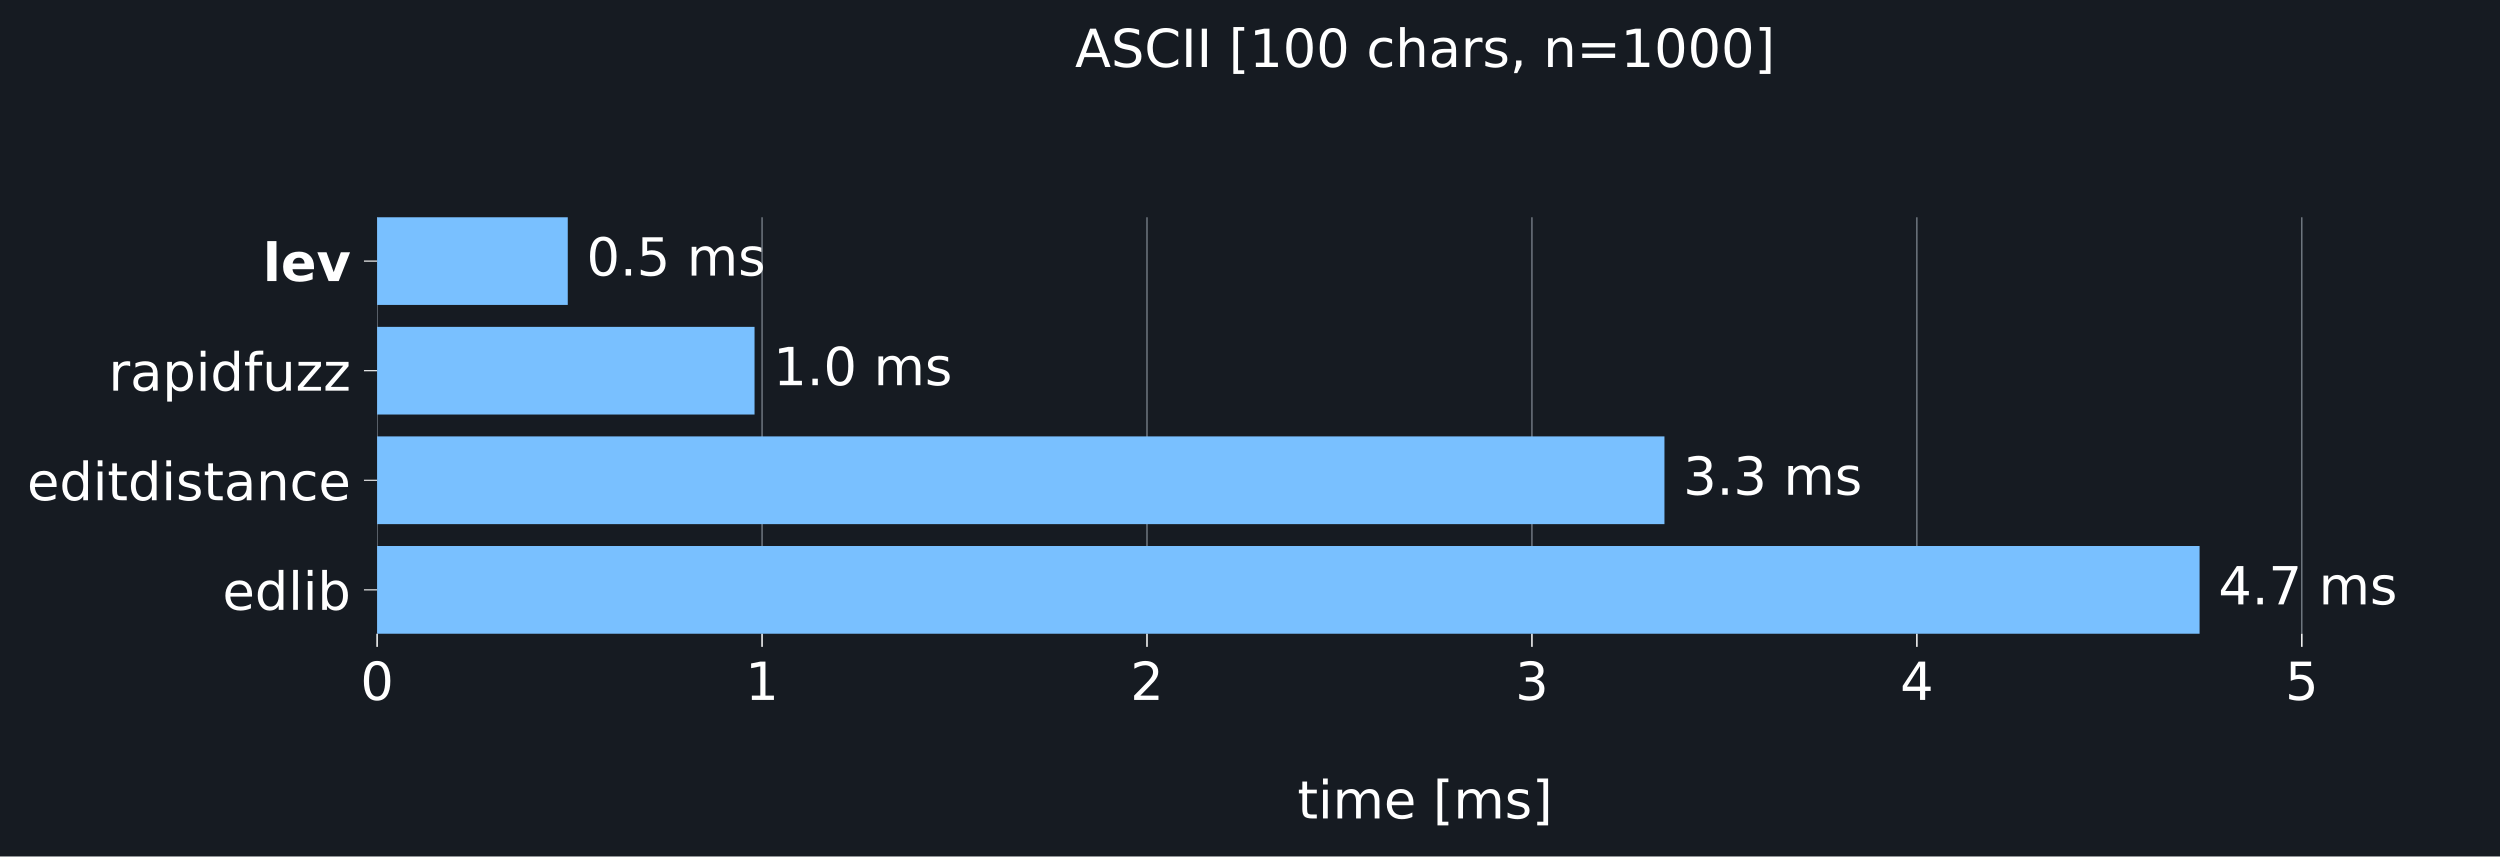
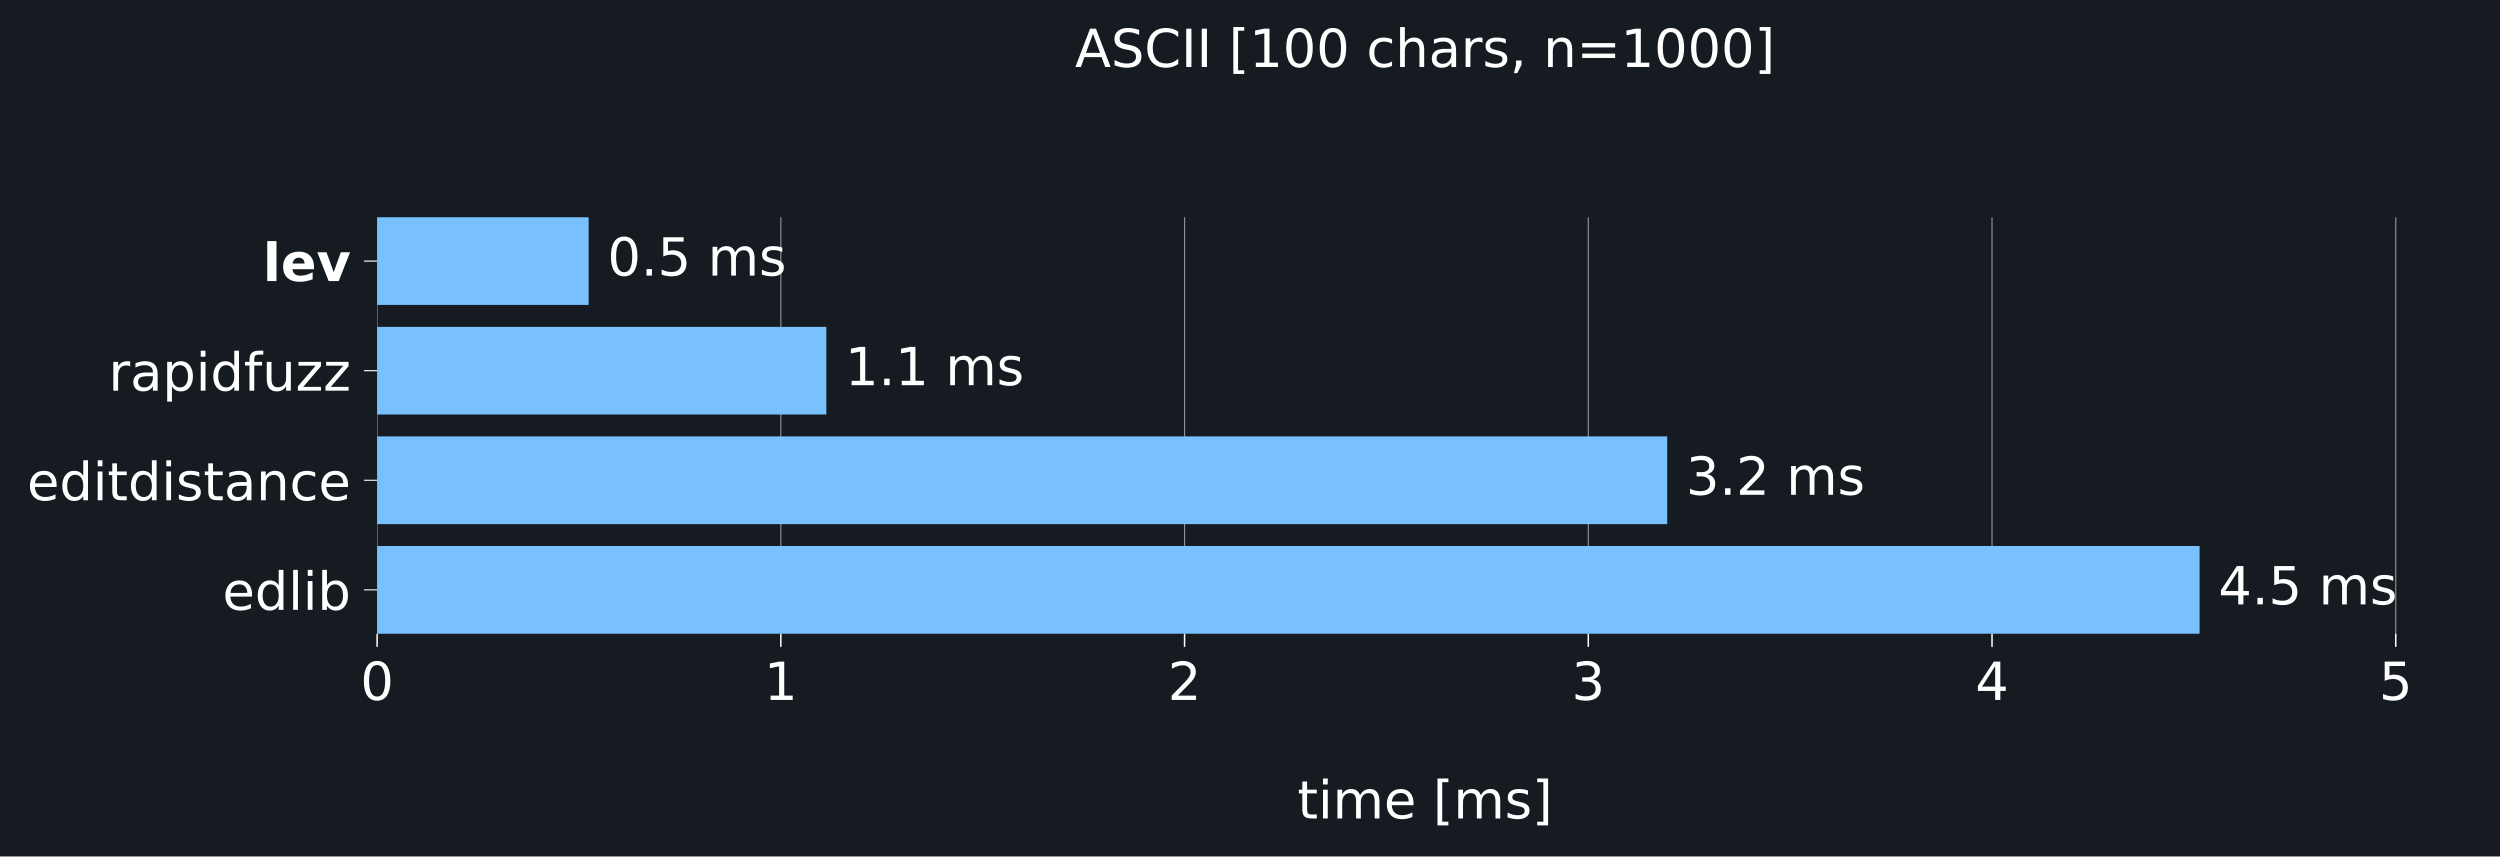
<svg xmlns="http://www.w3.org/2000/svg" xmlns:xlink="http://www.w3.org/1999/xlink" width="665.603pt" height="228.017pt" viewBox="0 0 665.603 228.017" version="1.1">
  <defs>
    <style type="text/css">*{stroke-linejoin: round; stroke-linecap: butt}</style>
  </defs>
  <g id="figure_1">
    <g id="patch_1">
      <path d="M 0 228.017 L 665.603 228.017 L 665.603 0 L 0 0 z " style="fill: #161b22" />
    </g>
    <g id="axes_1">
      <g id="patch_2">
        <path d="M 100.403 168.718 L 658.403 168.718 L 658.403 57.838 L 100.403 57.838 z " style="fill: #161b22" />
      </g>
      <g id="matplotlib.axis_1">
        <g id="xtick_1">
          <g id="line2d_1">
-             <path d="M 100.403 168.718 L 100.403 57.838 " clip-path="url(#pa2c26da467)" style="fill: none; stroke: #8b949e; stroke-width: 0.3; stroke-linecap: square" />
+             <path d="M 100.403 168.718 L 100.403 57.838 " clip-path="url(#p57bee2af16)" style="fill: none; stroke: #8b949e; stroke-width: 0.3; stroke-linecap: square" />
          </g>
          <g id="line2d_2">
            <defs>
-               <path id="mfbe8a97ab2" d="M 0 0 L 0 3.5 " style="stroke: #ffffff; stroke-width: 0.4" />
+               <path id="m444b5aa4ff" d="M 0 0 L 0 3.5 " style="stroke: #ffffff; stroke-width: 0.4" />
            </defs>
            <g>
-               <use xlink:href="#mfbe8a97ab2" x="100.403" y="168.718" style="fill: #ffffff; stroke: #ffffff; stroke-width: 0.4" />
+               <use xlink:href="#m444b5aa4ff" x="100.403" y="168.718" style="fill: #ffffff; stroke: #ffffff; stroke-width: 0.4" />
            </g>
          </g>
          <g id="text_1">
            <g style="fill: #ffffff" transform="translate(95.94906 186.3556) scale(0.14 -0.14)">
              <defs>
                <path id="DejaVuSans-30" d="M 2034 4250 Q 1547 4250 1301 3770 Q 1056 3291 1056 2328 Q 1056 1369 1301 889 Q 1547 409 2034 409 Q 2525 409 2770 889 Q 3016 1369 3016 2328 Q 3016 3291 2770 3770 Q 2525 4250 2034 4250 z M 2034 4750 Q 2819 4750 3233 4129 Q 3647 3509 3647 2328 Q 3647 1150 3233 529 Q 2819 -91 2034 -91 Q 1250 -91 836 529 Q 422 1150 422 2328 Q 422 3509 836 4129 Q 1250 4750 2034 4750 z " transform="scale(0.015625)" />
              </defs>
              <use xlink:href="#DejaVuSans-30" />
            </g>
          </g>
        </g>
        <g id="xtick_2">
          <g id="line2d_3">
-             <path d="M 202.89 168.718 L 202.89 57.838 " clip-path="url(#pa2c26da467)" style="fill: none; stroke: #8b949e; stroke-width: 0.3; stroke-linecap: square" />
+             <path d="M 207.892 168.718 L 207.892 57.838 " clip-path="url(#p57bee2af16)" style="fill: none; stroke: #8b949e; stroke-width: 0.3; stroke-linecap: square" />
          </g>
          <g id="line2d_4">
            <g>
-               <use xlink:href="#mfbe8a97ab2" x="202.89" y="168.718" style="fill: #ffffff; stroke: #ffffff; stroke-width: 0.4" />
+               <use xlink:href="#m444b5aa4ff" x="207.892" y="168.718" style="fill: #ffffff; stroke: #ffffff; stroke-width: 0.4" />
            </g>
          </g>
          <g id="text_2">
-             <g style="fill: #ffffff" transform="translate(198.4363 186.3556) scale(0.14 -0.14)">
+             <g style="fill: #ffffff" transform="translate(203.4378 186.3556) scale(0.14 -0.14)">
              <defs>
                <path id="DejaVuSans-31" d="M 794 531 L 1825 531 L 1825 4091 L 703 3866 L 703 4441 L 1819 4666 L 2450 4666 L 2450 531 L 3481 531 L 3481 0 L 794 0 L 794 531 z " transform="scale(0.015625)" />
              </defs>
              <use xlink:href="#DejaVuSans-31" />
            </g>
          </g>
        </g>
        <g id="xtick_3">
          <g id="line2d_5">
-             <path d="M 305.377 168.718 L 305.377 57.838 " clip-path="url(#pa2c26da467)" style="fill: none; stroke: #8b949e; stroke-width: 0.3; stroke-linecap: square" />
+             <path d="M 315.38 168.718 L 315.38 57.838 " clip-path="url(#p57bee2af16)" style="fill: none; stroke: #8b949e; stroke-width: 0.3; stroke-linecap: square" />
          </g>
          <g id="line2d_6">
            <g>
-               <use xlink:href="#mfbe8a97ab2" x="305.377" y="168.718" style="fill: #ffffff; stroke: #ffffff; stroke-width: 0.4" />
+               <use xlink:href="#m444b5aa4ff" x="315.38" y="168.718" style="fill: #ffffff; stroke: #ffffff; stroke-width: 0.4" />
            </g>
          </g>
          <g id="text_3">
-             <g style="fill: #ffffff" transform="translate(300.9236 186.3556) scale(0.14 -0.14)">
+             <g style="fill: #ffffff" transform="translate(310.9264 186.3556) scale(0.14 -0.14)">
              <defs>
                <path id="DejaVuSans-32" d="M 1228 531 L 3431 531 L 3431 0 L 469 0 L 469 531 Q 828 903 1448 1529 Q 2069 2156 2228 2338 Q 2531 2678 2651 2914 Q 2772 3150 2772 3378 Q 2772 3750 2511 3984 Q 2250 4219 1831 4219 Q 1534 4219 1204 4116 Q 875 4013 500 3803 L 500 4441 Q 881 4594 1212 4672 Q 1544 4750 1819 4750 Q 2544 4750 2975 4387 Q 3406 4025 3406 3419 Q 3406 3131 3298 2873 Q 3191 2616 2906 2266 Q 2828 2175 2409 1742 Q 1991 1309 1228 531 z " transform="scale(0.015625)" />
              </defs>
              <use xlink:href="#DejaVuSans-32" />
            </g>
          </g>
        </g>
        <g id="xtick_4">
          <g id="line2d_7">
-             <path d="M 407.865 168.718 L 407.865 57.838 " clip-path="url(#pa2c26da467)" style="fill: none; stroke: #8b949e; stroke-width: 0.3; stroke-linecap: square" />
+             <path d="M 422.869 168.718 L 422.869 57.838 " clip-path="url(#p57bee2af16)" style="fill: none; stroke: #8b949e; stroke-width: 0.3; stroke-linecap: square" />
          </g>
          <g id="line2d_8">
            <g>
-               <use xlink:href="#mfbe8a97ab2" x="407.865" y="168.718" style="fill: #ffffff; stroke: #ffffff; stroke-width: 0.4" />
+               <use xlink:href="#m444b5aa4ff" x="422.869" y="168.718" style="fill: #ffffff; stroke: #ffffff; stroke-width: 0.4" />
            </g>
          </g>
          <g id="text_4">
-             <g style="fill: #ffffff" transform="translate(403.4108 186.3556) scale(0.14 -0.14)">
+             <g style="fill: #ffffff" transform="translate(418.4151 186.3556) scale(0.14 -0.14)">
              <defs>
                <path id="DejaVuSans-33" d="M 2597 2516 Q 3050 2419 3304 2112 Q 3559 1806 3559 1356 Q 3559 666 3084 287 Q 2609 -91 1734 -91 Q 1441 -91 1130 -33 Q 819 25 488 141 L 488 750 Q 750 597 1062 519 Q 1375 441 1716 441 Q 2309 441 2620 675 Q 2931 909 2931 1356 Q 2931 1769 2642 2001 Q 2353 2234 1838 2234 L 1294 2234 L 1294 2753 L 1863 2753 Q 2328 2753 2575 2939 Q 2822 3125 2822 3475 Q 2822 3834 2567 4026 Q 2313 4219 1838 4219 Q 1578 4219 1281 4162 Q 984 4106 628 3988 L 628 4550 Q 988 4650 1302 4700 Q 1616 4750 1894 4750 Q 2613 4750 3031 4423 Q 3450 4097 3450 3541 Q 3450 3153 3228 2886 Q 3006 2619 2597 2516 z " transform="scale(0.015625)" />
              </defs>
              <use xlink:href="#DejaVuSans-33" />
            </g>
          </g>
        </g>
        <g id="xtick_5">
          <g id="line2d_9">
-             <path d="M 510.352 168.718 L 510.352 57.838 " clip-path="url(#pa2c26da467)" style="fill: none; stroke: #8b949e; stroke-width: 0.3; stroke-linecap: square" />
+             <path d="M 530.358 168.718 L 530.358 57.838 " clip-path="url(#p57bee2af16)" style="fill: none; stroke: #8b949e; stroke-width: 0.3; stroke-linecap: square" />
          </g>
          <g id="line2d_10">
            <g>
-               <use xlink:href="#mfbe8a97ab2" x="510.352" y="168.718" style="fill: #ffffff; stroke: #ffffff; stroke-width: 0.4" />
+               <use xlink:href="#m444b5aa4ff" x="530.358" y="168.718" style="fill: #ffffff; stroke: #ffffff; stroke-width: 0.4" />
            </g>
          </g>
          <g id="text_5">
-             <g style="fill: #ffffff" transform="translate(505.8981 186.3556) scale(0.14 -0.14)">
+             <g style="fill: #ffffff" transform="translate(525.9038 186.3556) scale(0.14 -0.14)">
              <defs>
                <path id="DejaVuSans-34" d="M 2419 4116 L 825 1625 L 2419 1625 L 2419 4116 z M 2253 4666 L 3047 4666 L 3047 1625 L 3713 1625 L 3713 1100 L 3047 1100 L 3047 0 L 2419 0 L 2419 1100 L 313 1100 L 313 1709 L 2253 4666 z " transform="scale(0.015625)" />
              </defs>
              <use xlink:href="#DejaVuSans-34" />
            </g>
          </g>
        </g>
        <g id="xtick_6">
          <g id="line2d_11">
-             <path d="M 612.839 168.718 L 612.839 57.838 " clip-path="url(#pa2c26da467)" style="fill: none; stroke: #8b949e; stroke-width: 0.3; stroke-linecap: square" />
+             <path d="M 637.846 168.718 L 637.846 57.838 " clip-path="url(#p57bee2af16)" style="fill: none; stroke: #8b949e; stroke-width: 0.3; stroke-linecap: square" />
          </g>
          <g id="line2d_12">
            <g>
-               <use xlink:href="#mfbe8a97ab2" x="612.839" y="168.718" style="fill: #ffffff; stroke: #ffffff; stroke-width: 0.4" />
+               <use xlink:href="#m444b5aa4ff" x="637.846" y="168.718" style="fill: #ffffff; stroke: #ffffff; stroke-width: 0.4" />
            </g>
          </g>
          <g id="text_6">
-             <g style="fill: #ffffff" transform="translate(608.3853 186.3556) scale(0.14 -0.14)">
+             <g style="fill: #ffffff" transform="translate(633.3925 186.3556) scale(0.14 -0.14)">
              <defs>
                <path id="DejaVuSans-35" d="M 691 4666 L 3169 4666 L 3169 4134 L 1269 4134 L 1269 2991 Q 1406 3038 1543 3061 Q 1681 3084 1819 3084 Q 2600 3084 3056 2656 Q 3513 2228 3513 1497 Q 3513 744 3044 326 Q 2575 -91 1722 -91 Q 1428 -91 1123 -41 Q 819 9 494 109 L 494 744 Q 775 591 1075 516 Q 1375 441 1709 441 Q 2250 441 2565 725 Q 2881 1009 2881 1497 Q 2881 1984 2565 2268 Q 2250 2553 1709 2553 Q 1456 2553 1204 2497 Q 953 2441 691 2322 L 691 4666 z " transform="scale(0.015625)" />
              </defs>
              <use xlink:href="#DejaVuSans-35" />
            </g>
          </g>
        </g>
        <g id="text_7">
          <g style="fill: #ffffff" transform="translate(345.4364 217.905) scale(0.14 -0.14)">
            <defs>
              <path id="DejaVuSans-74" d="M 1172 4494 L 1172 3500 L 2356 3500 L 2356 3053 L 1172 3053 L 1172 1153 Q 1172 725 1289 603 Q 1406 481 1766 481 L 2356 481 L 2356 0 L 1766 0 Q 1100 0 847 248 Q 594 497 594 1153 L 594 3053 L 172 3053 L 172 3500 L 594 3500 L 594 4494 L 1172 4494 z " transform="scale(0.015625)" />
              <path id="DejaVuSans-69" d="M 603 3500 L 1178 3500 L 1178 0 L 603 0 L 603 3500 z M 603 4863 L 1178 4863 L 1178 4134 L 603 4134 L 603 4863 z " transform="scale(0.015625)" />
              <path id="DejaVuSans-6d" d="M 3328 2828 Q 3544 3216 3844 3400 Q 4144 3584 4550 3584 Q 5097 3584 5394 3201 Q 5691 2819 5691 2113 L 5691 0 L 5113 0 L 5113 2094 Q 5113 2597 4934 2840 Q 4756 3084 4391 3084 Q 3944 3084 3684 2787 Q 3425 2491 3425 1978 L 3425 0 L 2847 0 L 2847 2094 Q 2847 2600 2669 2842 Q 2491 3084 2119 3084 Q 1678 3084 1418 2786 Q 1159 2488 1159 1978 L 1159 0 L 581 0 L 581 3500 L 1159 3500 L 1159 2956 Q 1356 3278 1631 3431 Q 1906 3584 2284 3584 Q 2666 3584 2933 3390 Q 3200 3197 3328 2828 z " transform="scale(0.015625)" />
              <path id="DejaVuSans-65" d="M 3597 1894 L 3597 1613 L 953 1613 Q 991 1019 1311 708 Q 1631 397 2203 397 Q 2534 397 2845 478 Q 3156 559 3463 722 L 3463 178 Q 3153 47 2828 -22 Q 2503 -91 2169 -91 Q 1331 -91 842 396 Q 353 884 353 1716 Q 353 2575 817 3079 Q 1281 3584 2069 3584 Q 2775 3584 3186 3129 Q 3597 2675 3597 1894 z M 3022 2063 Q 3016 2534 2758 2815 Q 2500 3097 2075 3097 Q 1594 3097 1305 2825 Q 1016 2553 972 2059 L 3022 2063 z " transform="scale(0.015625)" />
              <path id="DejaVuSans-20" transform="scale(0.015625)" />
              <path id="DejaVuSans-5b" d="M 550 4863 L 1875 4863 L 1875 4416 L 1125 4416 L 1125 -397 L 1875 -397 L 1875 -844 L 550 -844 L 550 4863 z " transform="scale(0.015625)" />
              <path id="DejaVuSans-73" d="M 2834 3397 L 2834 2853 Q 2591 2978 2328 3040 Q 2066 3103 1784 3103 Q 1356 3103 1142 2972 Q 928 2841 928 2578 Q 928 2378 1081 2264 Q 1234 2150 1697 2047 L 1894 2003 Q 2506 1872 2764 1633 Q 3022 1394 3022 966 Q 3022 478 2636 193 Q 2250 -91 1575 -91 Q 1294 -91 989 -36 Q 684 19 347 128 L 347 722 Q 666 556 975 473 Q 1284 391 1588 391 Q 1994 391 2212 530 Q 2431 669 2431 922 Q 2431 1156 2273 1281 Q 2116 1406 1581 1522 L 1381 1569 Q 847 1681 609 1914 Q 372 2147 372 2553 Q 372 3047 722 3315 Q 1072 3584 1716 3584 Q 2034 3584 2315 3537 Q 2597 3491 2834 3397 z " transform="scale(0.015625)" />
              <path id="DejaVuSans-5d" d="M 1947 4863 L 1947 -844 L 622 -844 L 622 -397 L 1369 -397 L 1369 4416 L 622 4416 L 622 4863 L 1947 4863 z " transform="scale(0.015625)" />
            </defs>
            <use xlink:href="#DejaVuSans-74" />
            <use xlink:href="#DejaVuSans-69" transform="translate(39.20898 0)" />
            <use xlink:href="#DejaVuSans-6d" transform="translate(66.99219 0)" />
            <use xlink:href="#DejaVuSans-65" transform="translate(164.4043 0)" />
            <use xlink:href="#DejaVuSans-20" transform="translate(225.9277 0)" />
            <use xlink:href="#DejaVuSans-5b" transform="translate(257.7148 0)" />
            <use xlink:href="#DejaVuSans-6d" transform="translate(296.7285 0)" />
            <use xlink:href="#DejaVuSans-73" transform="translate(394.1406 0)" />
            <use xlink:href="#DejaVuSans-5d" transform="translate(446.2402 0)" />
          </g>
        </g>
      </g>
      <g id="matplotlib.axis_2">
        <g id="ytick_1">
          <g id="line2d_13">
            <defs>
-               <path id="mf36907fbe3" d="M 0 0 L -3.5 0 " style="stroke: #ffffff; stroke-width: 0.3" />
+               <path id="m8070d2a067" d="M 0 0 L -3.5 0 " style="stroke: #ffffff; stroke-width: 0.3" />
            </defs>
            <g>
-               <use xlink:href="#mf36907fbe3" x="100.403" y="157.046" style="fill: #ffffff; stroke: #ffffff; stroke-width: 0.3" />
+               <use xlink:href="#m8070d2a067" x="100.403" y="157.046" style="fill: #ffffff; stroke: #ffffff; stroke-width: 0.3" />
            </g>
          </g>
          <g id="text_8">
            <g style="fill: #ffffff" transform="translate(59.23406 162.3651) scale(0.14 -0.14)">
              <defs>
                <path id="DejaVuSans-64" d="M 2906 2969 L 2906 4863 L 3481 4863 L 3481 0 L 2906 0 L 2906 525 Q 2725 213 2448 61 Q 2172 -91 1784 -91 Q 1150 -91 751 415 Q 353 922 353 1747 Q 353 2572 751 3078 Q 1150 3584 1784 3584 Q 2172 3584 2448 3432 Q 2725 3281 2906 2969 z M 947 1747 Q 947 1113 1208 752 Q 1469 391 1925 391 Q 2381 391 2643 752 Q 2906 1113 2906 1747 Q 2906 2381 2643 2742 Q 2381 3103 1925 3103 Q 1469 3103 1208 2742 Q 947 2381 947 1747 z " transform="scale(0.015625)" />
                <path id="DejaVuSans-6c" d="M 603 4863 L 1178 4863 L 1178 0 L 603 0 L 603 4863 z " transform="scale(0.015625)" />
                <path id="DejaVuSans-62" d="M 3116 1747 Q 3116 2381 2855 2742 Q 2594 3103 2138 3103 Q 1681 3103 1420 2742 Q 1159 2381 1159 1747 Q 1159 1113 1420 752 Q 1681 391 2138 391 Q 2594 391 2855 752 Q 3116 1113 3116 1747 z M 1159 2969 Q 1341 3281 1617 3432 Q 1894 3584 2278 3584 Q 2916 3584 3314 3078 Q 3713 2572 3713 1747 Q 3713 922 3314 415 Q 2916 -91 2278 -91 Q 1894 -91 1617 61 Q 1341 213 1159 525 L 1159 0 L 581 0 L 581 4863 L 1159 4863 L 1159 2969 z " transform="scale(0.015625)" />
              </defs>
              <use xlink:href="#DejaVuSans-65" />
              <use xlink:href="#DejaVuSans-64" transform="translate(61.52344 0)" />
              <use xlink:href="#DejaVuSans-6c" transform="translate(125 0)" />
              <use xlink:href="#DejaVuSans-69" transform="translate(152.7832 0)" />
              <use xlink:href="#DejaVuSans-62" transform="translate(180.5664 0)" />
            </g>
          </g>
        </g>
        <g id="ytick_2">
          <g id="line2d_14">
            <g>
-               <use xlink:href="#mf36907fbe3" x="100.403" y="127.867" style="fill: #ffffff; stroke: #ffffff; stroke-width: 0.3" />
+               <use xlink:href="#m8070d2a067" x="100.403" y="127.867" style="fill: #ffffff; stroke: #ffffff; stroke-width: 0.3" />
            </g>
          </g>
          <g id="text_9">
            <g style="fill: #ffffff" transform="translate(7.2 133.1862) scale(0.14 -0.14)">
              <defs>
                <path id="DejaVuSans-61" d="M 2194 1759 Q 1497 1759 1228 1600 Q 959 1441 959 1056 Q 959 750 1161 570 Q 1363 391 1709 391 Q 2188 391 2477 730 Q 2766 1069 2766 1631 L 2766 1759 L 2194 1759 z M 3341 1997 L 3341 0 L 2766 0 L 2766 531 Q 2569 213 2275 61 Q 1981 -91 1556 -91 Q 1019 -91 701 211 Q 384 513 384 1019 Q 384 1609 779 1909 Q 1175 2209 1959 2209 L 2766 2209 L 2766 2266 Q 2766 2663 2505 2880 Q 2244 3097 1772 3097 Q 1472 3097 1187 3025 Q 903 2953 641 2809 L 641 3341 Q 956 3463 1253 3523 Q 1550 3584 1831 3584 Q 2591 3584 2966 3190 Q 3341 2797 3341 1997 z " transform="scale(0.015625)" />
                <path id="DejaVuSans-6e" d="M 3513 2113 L 3513 0 L 2938 0 L 2938 2094 Q 2938 2591 2744 2837 Q 2550 3084 2163 3084 Q 1697 3084 1428 2787 Q 1159 2491 1159 1978 L 1159 0 L 581 0 L 581 3500 L 1159 3500 L 1159 2956 Q 1366 3272 1645 3428 Q 1925 3584 2291 3584 Q 2894 3584 3203 3211 Q 3513 2838 3513 2113 z " transform="scale(0.015625)" />
                <path id="DejaVuSans-63" d="M 3122 3366 L 3122 2828 Q 2878 2963 2633 3030 Q 2388 3097 2138 3097 Q 1578 3097 1268 2742 Q 959 2388 959 1747 Q 959 1106 1268 751 Q 1578 397 2138 397 Q 2388 397 2633 464 Q 2878 531 3122 666 L 3122 134 Q 2881 22 2623 -34 Q 2366 -91 2075 -91 Q 1284 -91 818 406 Q 353 903 353 1747 Q 353 2603 823 3093 Q 1294 3584 2113 3584 Q 2378 3584 2631 3529 Q 2884 3475 3122 3366 z " transform="scale(0.015625)" />
              </defs>
              <use xlink:href="#DejaVuSans-65" />
              <use xlink:href="#DejaVuSans-64" transform="translate(61.52344 0)" />
              <use xlink:href="#DejaVuSans-69" transform="translate(125 0)" />
              <use xlink:href="#DejaVuSans-74" transform="translate(152.7832 0)" />
              <use xlink:href="#DejaVuSans-64" transform="translate(191.9922 0)" />
              <use xlink:href="#DejaVuSans-69" transform="translate(255.4688 0)" />
              <use xlink:href="#DejaVuSans-73" transform="translate(283.252 0)" />
              <use xlink:href="#DejaVuSans-74" transform="translate(335.3516 0)" />
              <use xlink:href="#DejaVuSans-61" transform="translate(374.5605 0)" />
              <use xlink:href="#DejaVuSans-6e" transform="translate(435.8398 0)" />
              <use xlink:href="#DejaVuSans-63" transform="translate(499.2188 0)" />
              <use xlink:href="#DejaVuSans-65" transform="translate(554.1992 0)" />
            </g>
          </g>
        </g>
        <g id="ytick_3">
          <g id="line2d_15">
            <g>
-               <use xlink:href="#mf36907fbe3" x="100.403" y="98.688" style="fill: #ffffff; stroke: #ffffff; stroke-width: 0.3" />
+               <use xlink:href="#m8070d2a067" x="100.403" y="98.688" style="fill: #ffffff; stroke: #ffffff; stroke-width: 0.3" />
            </g>
          </g>
          <g id="text_10">
            <g style="fill: #ffffff" transform="translate(28.90656 104.0072) scale(0.14 -0.14)">
              <defs>
                <path id="DejaVuSans-72" d="M 2631 2963 Q 2534 3019 2420 3045 Q 2306 3072 2169 3072 Q 1681 3072 1420 2755 Q 1159 2438 1159 1844 L 1159 0 L 581 0 L 581 3500 L 1159 3500 L 1159 2956 Q 1341 3275 1631 3429 Q 1922 3584 2338 3584 Q 2397 3584 2469 3576 Q 2541 3569 2628 3553 L 2631 2963 z " transform="scale(0.015625)" />
                <path id="DejaVuSans-70" d="M 1159 525 L 1159 -1331 L 581 -1331 L 581 3500 L 1159 3500 L 1159 2969 Q 1341 3281 1617 3432 Q 1894 3584 2278 3584 Q 2916 3584 3314 3078 Q 3713 2572 3713 1747 Q 3713 922 3314 415 Q 2916 -91 2278 -91 Q 1894 -91 1617 61 Q 1341 213 1159 525 z M 3116 1747 Q 3116 2381 2855 2742 Q 2594 3103 2138 3103 Q 1681 3103 1420 2742 Q 1159 2381 1159 1747 Q 1159 1113 1420 752 Q 1681 391 2138 391 Q 2594 391 2855 752 Q 3116 1113 3116 1747 z " transform="scale(0.015625)" />
                <path id="DejaVuSans-66" d="M 2375 4863 L 2375 4384 L 1825 4384 Q 1516 4384 1395 4259 Q 1275 4134 1275 3809 L 1275 3500 L 2222 3500 L 2222 3053 L 1275 3053 L 1275 0 L 697 0 L 697 3053 L 147 3053 L 147 3500 L 697 3500 L 697 3744 Q 697 4328 969 4595 Q 1241 4863 1831 4863 L 2375 4863 z " transform="scale(0.015625)" />
                <path id="DejaVuSans-75" d="M 544 1381 L 544 3500 L 1119 3500 L 1119 1403 Q 1119 906 1312 657 Q 1506 409 1894 409 Q 2359 409 2629 706 Q 2900 1003 2900 1516 L 2900 3500 L 3475 3500 L 3475 0 L 2900 0 L 2900 538 Q 2691 219 2414 64 Q 2138 -91 1772 -91 Q 1169 -91 856 284 Q 544 659 544 1381 z M 1991 3584 L 1991 3584 z " transform="scale(0.015625)" />
                <path id="DejaVuSans-7a" d="M 353 3500 L 3084 3500 L 3084 2975 L 922 459 L 3084 459 L 3084 0 L 275 0 L 275 525 L 2438 3041 L 353 3041 L 353 3500 z " transform="scale(0.015625)" />
              </defs>
              <use xlink:href="#DejaVuSans-72" />
              <use xlink:href="#DejaVuSans-61" transform="translate(41.11328 0)" />
              <use xlink:href="#DejaVuSans-70" transform="translate(102.3926 0)" />
              <use xlink:href="#DejaVuSans-69" transform="translate(165.8691 0)" />
              <use xlink:href="#DejaVuSans-64" transform="translate(193.6523 0)" />
              <use xlink:href="#DejaVuSans-66" transform="translate(257.1289 0)" />
              <use xlink:href="#DejaVuSans-75" transform="translate(292.334 0)" />
              <use xlink:href="#DejaVuSans-7a" transform="translate(355.7129 0)" />
              <use xlink:href="#DejaVuSans-7a" transform="translate(408.2031 0)" />
            </g>
          </g>
        </g>
        <g id="ytick_4">
          <g id="line2d_16">
            <g>
-               <use xlink:href="#mf36907fbe3" x="100.403" y="69.509" style="fill: #ffffff; stroke: #ffffff; stroke-width: 0.3" />
+               <use xlink:href="#m8070d2a067" x="100.403" y="69.509" style="fill: #ffffff; stroke: #ffffff; stroke-width: 0.3" />
            </g>
          </g>
          <g id="text_11">
            <g style="fill: #ffffff" transform="translate(69.98125 74.8283) scale(0.14 -0.14)">
              <defs>
                <path id="DejaVuSans-Bold-6c" d="M 538 4863 L 1656 4863 L 1656 0 L 538 0 L 538 4863 z " transform="scale(0.015625)" />
                <path id="DejaVuSans-Bold-65" d="M 4031 1759 L 4031 1441 L 1416 1441 Q 1456 1047 1700 850 Q 1944 653 2381 653 Q 2734 653 3104 758 Q 3475 863 3866 1075 L 3866 213 Q 3469 63 3072 -14 Q 2675 -91 2278 -91 Q 1328 -91 801 392 Q 275 875 275 1747 Q 275 2603 792 3093 Q 1309 3584 2216 3584 Q 3041 3584 3536 3087 Q 4031 2591 4031 1759 z M 2881 2131 Q 2881 2450 2695 2645 Q 2509 2841 2209 2841 Q 1884 2841 1681 2658 Q 1478 2475 1428 2131 L 2881 2131 z " transform="scale(0.015625)" />
                <path id="DejaVuSans-Bold-76" d="M 97 3500 L 1216 3500 L 2088 1081 L 2956 3500 L 4078 3500 L 2700 0 L 1472 0 L 97 3500 z " transform="scale(0.015625)" />
              </defs>
              <use xlink:href="#DejaVuSans-Bold-6c" />
              <use xlink:href="#DejaVuSans-Bold-65" transform="translate(34.27734 0)" />
              <use xlink:href="#DejaVuSans-Bold-76" transform="translate(102.0996 0)" />
            </g>
          </g>
        </g>
      </g>
      <g id="patch_3">
-         <path d="M 100.403 168.718 L 585.62 168.718 L 585.62 145.375 L 100.403 145.375 z " clip-path="url(#pa2c26da467)" style="fill: #79c0ff" />
+         <path d="M 100.403 168.718 L 585.62 168.718 L 585.62 145.375 L 100.403 145.375 z " clip-path="url(#p57bee2af16)" style="fill: #79c0ff" />
      </g>
      <g id="patch_4">
-         <path d="M 100.403 139.539 L 443.146 139.539 L 443.146 116.196 L 100.403 116.196 z " clip-path="url(#pa2c26da467)" style="fill: #79c0ff" />
+         <path d="M 100.403 139.539 L 443.878 139.539 L 443.878 116.196 L 100.403 116.196 z " clip-path="url(#p57bee2af16)" style="fill: #79c0ff" />
      </g>
      <g id="patch_5">
-         <path d="M 100.403 110.36 L 200.892 110.36 L 200.892 87.017 L 100.403 87.017 z " clip-path="url(#pa2c26da467)" style="fill: #79c0ff" />
+         <path d="M 100.403 110.36 L 220.002 110.36 L 220.002 87.017 L 100.403 87.017 z " clip-path="url(#p57bee2af16)" style="fill: #79c0ff" />
      </g>
      <g id="patch_6">
-         <path d="M 100.403 81.181 L 151.164 81.181 L 151.164 57.838 L 100.403 57.838 z " clip-path="url(#pa2c26da467)" style="fill: #79c0ff" />
+         <path d="M 100.403 81.181 L 156.727 81.181 L 156.727 57.838 L 100.403 57.838 z " clip-path="url(#p57bee2af16)" style="fill: #79c0ff" />
      </g>
      <g id="text_12">
        <g style="fill: #ffffff" transform="translate(590.6202 160.9094) scale(0.14 -0.14)">
          <defs>
            <path id="DejaVuSans-2e" d="M 684 794 L 1344 794 L 1344 0 L 684 0 L 684 794 z " transform="scale(0.015625)" />
-             <path id="DejaVuSans-37" d="M 525 4666 L 3525 4666 L 3525 4397 L 1831 0 L 1172 0 L 2766 4134 L 525 4134 L 525 4666 z " transform="scale(0.015625)" />
          </defs>
          <use xlink:href="#DejaVuSans-34" />
          <use xlink:href="#DejaVuSans-2e" transform="translate(63.62305 0)" />
-           <use xlink:href="#DejaVuSans-37" transform="translate(95.41016 0)" />
+           <use xlink:href="#DejaVuSans-35" transform="translate(95.41016 0)" />
          <use xlink:href="#DejaVuSans-20" transform="translate(159.0332 0)" />
          <use xlink:href="#DejaVuSans-6d" transform="translate(190.8203 0)" />
          <use xlink:href="#DejaVuSans-73" transform="translate(288.2324 0)" />
        </g>
      </g>
      <g id="text_13">
-         <g style="fill: #ffffff" transform="translate(448.1458 131.7304) scale(0.14 -0.14)">
+         <g style="fill: #ffffff" transform="translate(448.8784 131.7304) scale(0.14 -0.14)">
          <use xlink:href="#DejaVuSans-33" />
          <use xlink:href="#DejaVuSans-2e" transform="translate(63.62305 0)" />
-           <use xlink:href="#DejaVuSans-33" transform="translate(95.41016 0)" />
+           <use xlink:href="#DejaVuSans-32" transform="translate(95.41016 0)" />
          <use xlink:href="#DejaVuSans-20" transform="translate(159.0332 0)" />
          <use xlink:href="#DejaVuSans-6d" transform="translate(190.8203 0)" />
          <use xlink:href="#DejaVuSans-73" transform="translate(288.2324 0)" />
        </g>
      </g>
      <g id="text_14">
-         <g style="fill: #ffffff" transform="translate(205.8916 102.5515) scale(0.14 -0.14)">
+         <g style="fill: #ffffff" transform="translate(225.0018 102.5515) scale(0.14 -0.14)">
          <use xlink:href="#DejaVuSans-31" />
          <use xlink:href="#DejaVuSans-2e" transform="translate(63.62305 0)" />
-           <use xlink:href="#DejaVuSans-30" transform="translate(95.41016 0)" />
+           <use xlink:href="#DejaVuSans-31" transform="translate(95.41016 0)" />
          <use xlink:href="#DejaVuSans-20" transform="translate(159.0332 0)" />
          <use xlink:href="#DejaVuSans-6d" transform="translate(190.8203 0)" />
          <use xlink:href="#DejaVuSans-73" transform="translate(288.2324 0)" />
        </g>
      </g>
      <g id="text_15">
-         <g style="fill: #ffffff" transform="translate(156.1638 73.37252) scale(0.14 -0.14)">
+         <g style="fill: #ffffff" transform="translate(161.7269 73.37252) scale(0.14 -0.14)">
          <use xlink:href="#DejaVuSans-30" />
          <use xlink:href="#DejaVuSans-2e" transform="translate(63.62305 0)" />
          <use xlink:href="#DejaVuSans-35" transform="translate(95.41016 0)" />
          <use xlink:href="#DejaVuSans-20" transform="translate(159.0332 0)" />
          <use xlink:href="#DejaVuSans-6d" transform="translate(190.8203 0)" />
          <use xlink:href="#DejaVuSans-73" transform="translate(288.2324 0)" />
        </g>
      </g>
      <g id="text_16">
        <g style="fill: #ffffff" transform="translate(286.2142 17.83781) scale(0.14 -0.14)">
          <defs>
            <path id="DejaVuSans-41" d="M 2188 4044 L 1331 1722 L 3047 1722 L 2188 4044 z M 1831 4666 L 2547 4666 L 4325 0 L 3669 0 L 3244 1197 L 1141 1197 L 716 0 L 50 0 L 1831 4666 z " transform="scale(0.015625)" />
            <path id="DejaVuSans-53" d="M 3425 4513 L 3425 3897 Q 3066 4069 2747 4153 Q 2428 4238 2131 4238 Q 1616 4238 1336 4038 Q 1056 3838 1056 3469 Q 1056 3159 1242 3001 Q 1428 2844 1947 2747 L 2328 2669 Q 3034 2534 3370 2195 Q 3706 1856 3706 1288 Q 3706 609 3251 259 Q 2797 -91 1919 -91 Q 1588 -91 1214 -16 Q 841 59 441 206 L 441 856 Q 825 641 1194 531 Q 1563 422 1919 422 Q 2459 422 2753 634 Q 3047 847 3047 1241 Q 3047 1584 2836 1778 Q 2625 1972 2144 2069 L 1759 2144 Q 1053 2284 737 2584 Q 422 2884 422 3419 Q 422 4038 858 4394 Q 1294 4750 2059 4750 Q 2388 4750 2728 4690 Q 3069 4631 3425 4513 z " transform="scale(0.015625)" />
            <path id="DejaVuSans-43" d="M 4122 4306 L 4122 3641 Q 3803 3938 3442 4084 Q 3081 4231 2675 4231 Q 1875 4231 1450 3742 Q 1025 3253 1025 2328 Q 1025 1406 1450 917 Q 1875 428 2675 428 Q 3081 428 3442 575 Q 3803 722 4122 1019 L 4122 359 Q 3791 134 3420 21 Q 3050 -91 2638 -91 Q 1578 -91 968 557 Q 359 1206 359 2328 Q 359 3453 968 4101 Q 1578 4750 2638 4750 Q 3056 4750 3426 4639 Q 3797 4528 4122 4306 z " transform="scale(0.015625)" />
            <path id="DejaVuSans-49" d="M 628 4666 L 1259 4666 L 1259 0 L 628 0 L 628 4666 z " transform="scale(0.015625)" />
            <path id="DejaVuSans-68" d="M 3513 2113 L 3513 0 L 2938 0 L 2938 2094 Q 2938 2591 2744 2837 Q 2550 3084 2163 3084 Q 1697 3084 1428 2787 Q 1159 2491 1159 1978 L 1159 0 L 581 0 L 581 4863 L 1159 4863 L 1159 2956 Q 1366 3272 1645 3428 Q 1925 3584 2291 3584 Q 2894 3584 3203 3211 Q 3513 2838 3513 2113 z " transform="scale(0.015625)" />
            <path id="DejaVuSans-2c" d="M 750 794 L 1409 794 L 1409 256 L 897 -744 L 494 -744 L 750 256 L 750 794 z " transform="scale(0.015625)" />
            <path id="DejaVuSans-3d" d="M 678 2906 L 4684 2906 L 4684 2381 L 678 2381 L 678 2906 z M 678 1631 L 4684 1631 L 4684 1100 L 678 1100 L 678 1631 z " transform="scale(0.015625)" />
          </defs>
          <use xlink:href="#DejaVuSans-41" />
          <use xlink:href="#DejaVuSans-53" transform="translate(68.4082 0)" />
          <use xlink:href="#DejaVuSans-43" transform="translate(131.8848 0)" />
          <use xlink:href="#DejaVuSans-49" transform="translate(201.709 0)" />
          <use xlink:href="#DejaVuSans-49" transform="translate(231.2012 0)" />
          <use xlink:href="#DejaVuSans-20" transform="translate(260.6934 0)" />
          <use xlink:href="#DejaVuSans-5b" transform="translate(292.4805 0)" />
          <use xlink:href="#DejaVuSans-31" transform="translate(331.4941 0)" />
          <use xlink:href="#DejaVuSans-30" transform="translate(395.1172 0)" />
          <use xlink:href="#DejaVuSans-30" transform="translate(458.7402 0)" />
          <use xlink:href="#DejaVuSans-20" transform="translate(522.3633 0)" />
          <use xlink:href="#DejaVuSans-63" transform="translate(554.1504 0)" />
          <use xlink:href="#DejaVuSans-68" transform="translate(609.1309 0)" />
          <use xlink:href="#DejaVuSans-61" transform="translate(672.5098 0)" />
          <use xlink:href="#DejaVuSans-72" transform="translate(733.7891 0)" />
          <use xlink:href="#DejaVuSans-73" transform="translate(774.9023 0)" />
          <use xlink:href="#DejaVuSans-2c" transform="translate(827.002 0)" />
          <use xlink:href="#DejaVuSans-20" transform="translate(858.7891 0)" />
          <use xlink:href="#DejaVuSans-6e" transform="translate(890.5762 0)" />
          <use xlink:href="#DejaVuSans-3d" transform="translate(953.9551 0)" />
          <use xlink:href="#DejaVuSans-31" transform="translate(1037.744 0)" />
          <use xlink:href="#DejaVuSans-30" transform="translate(1101.367 0)" />
          <use xlink:href="#DejaVuSans-30" transform="translate(1164.99 0)" />
          <use xlink:href="#DejaVuSans-30" transform="translate(1228.613 0)" />
          <use xlink:href="#DejaVuSans-5d" transform="translate(1292.236 0)" />
        </g>
      </g>
    </g>
  </g>
  <defs>
-     <clipPath id="pa2c26da467">
+     <clipPath id="p57bee2af16">
      <rect x="100.403" y="57.838" width="558" height="110.88" />
    </clipPath>
  </defs>
</svg>
